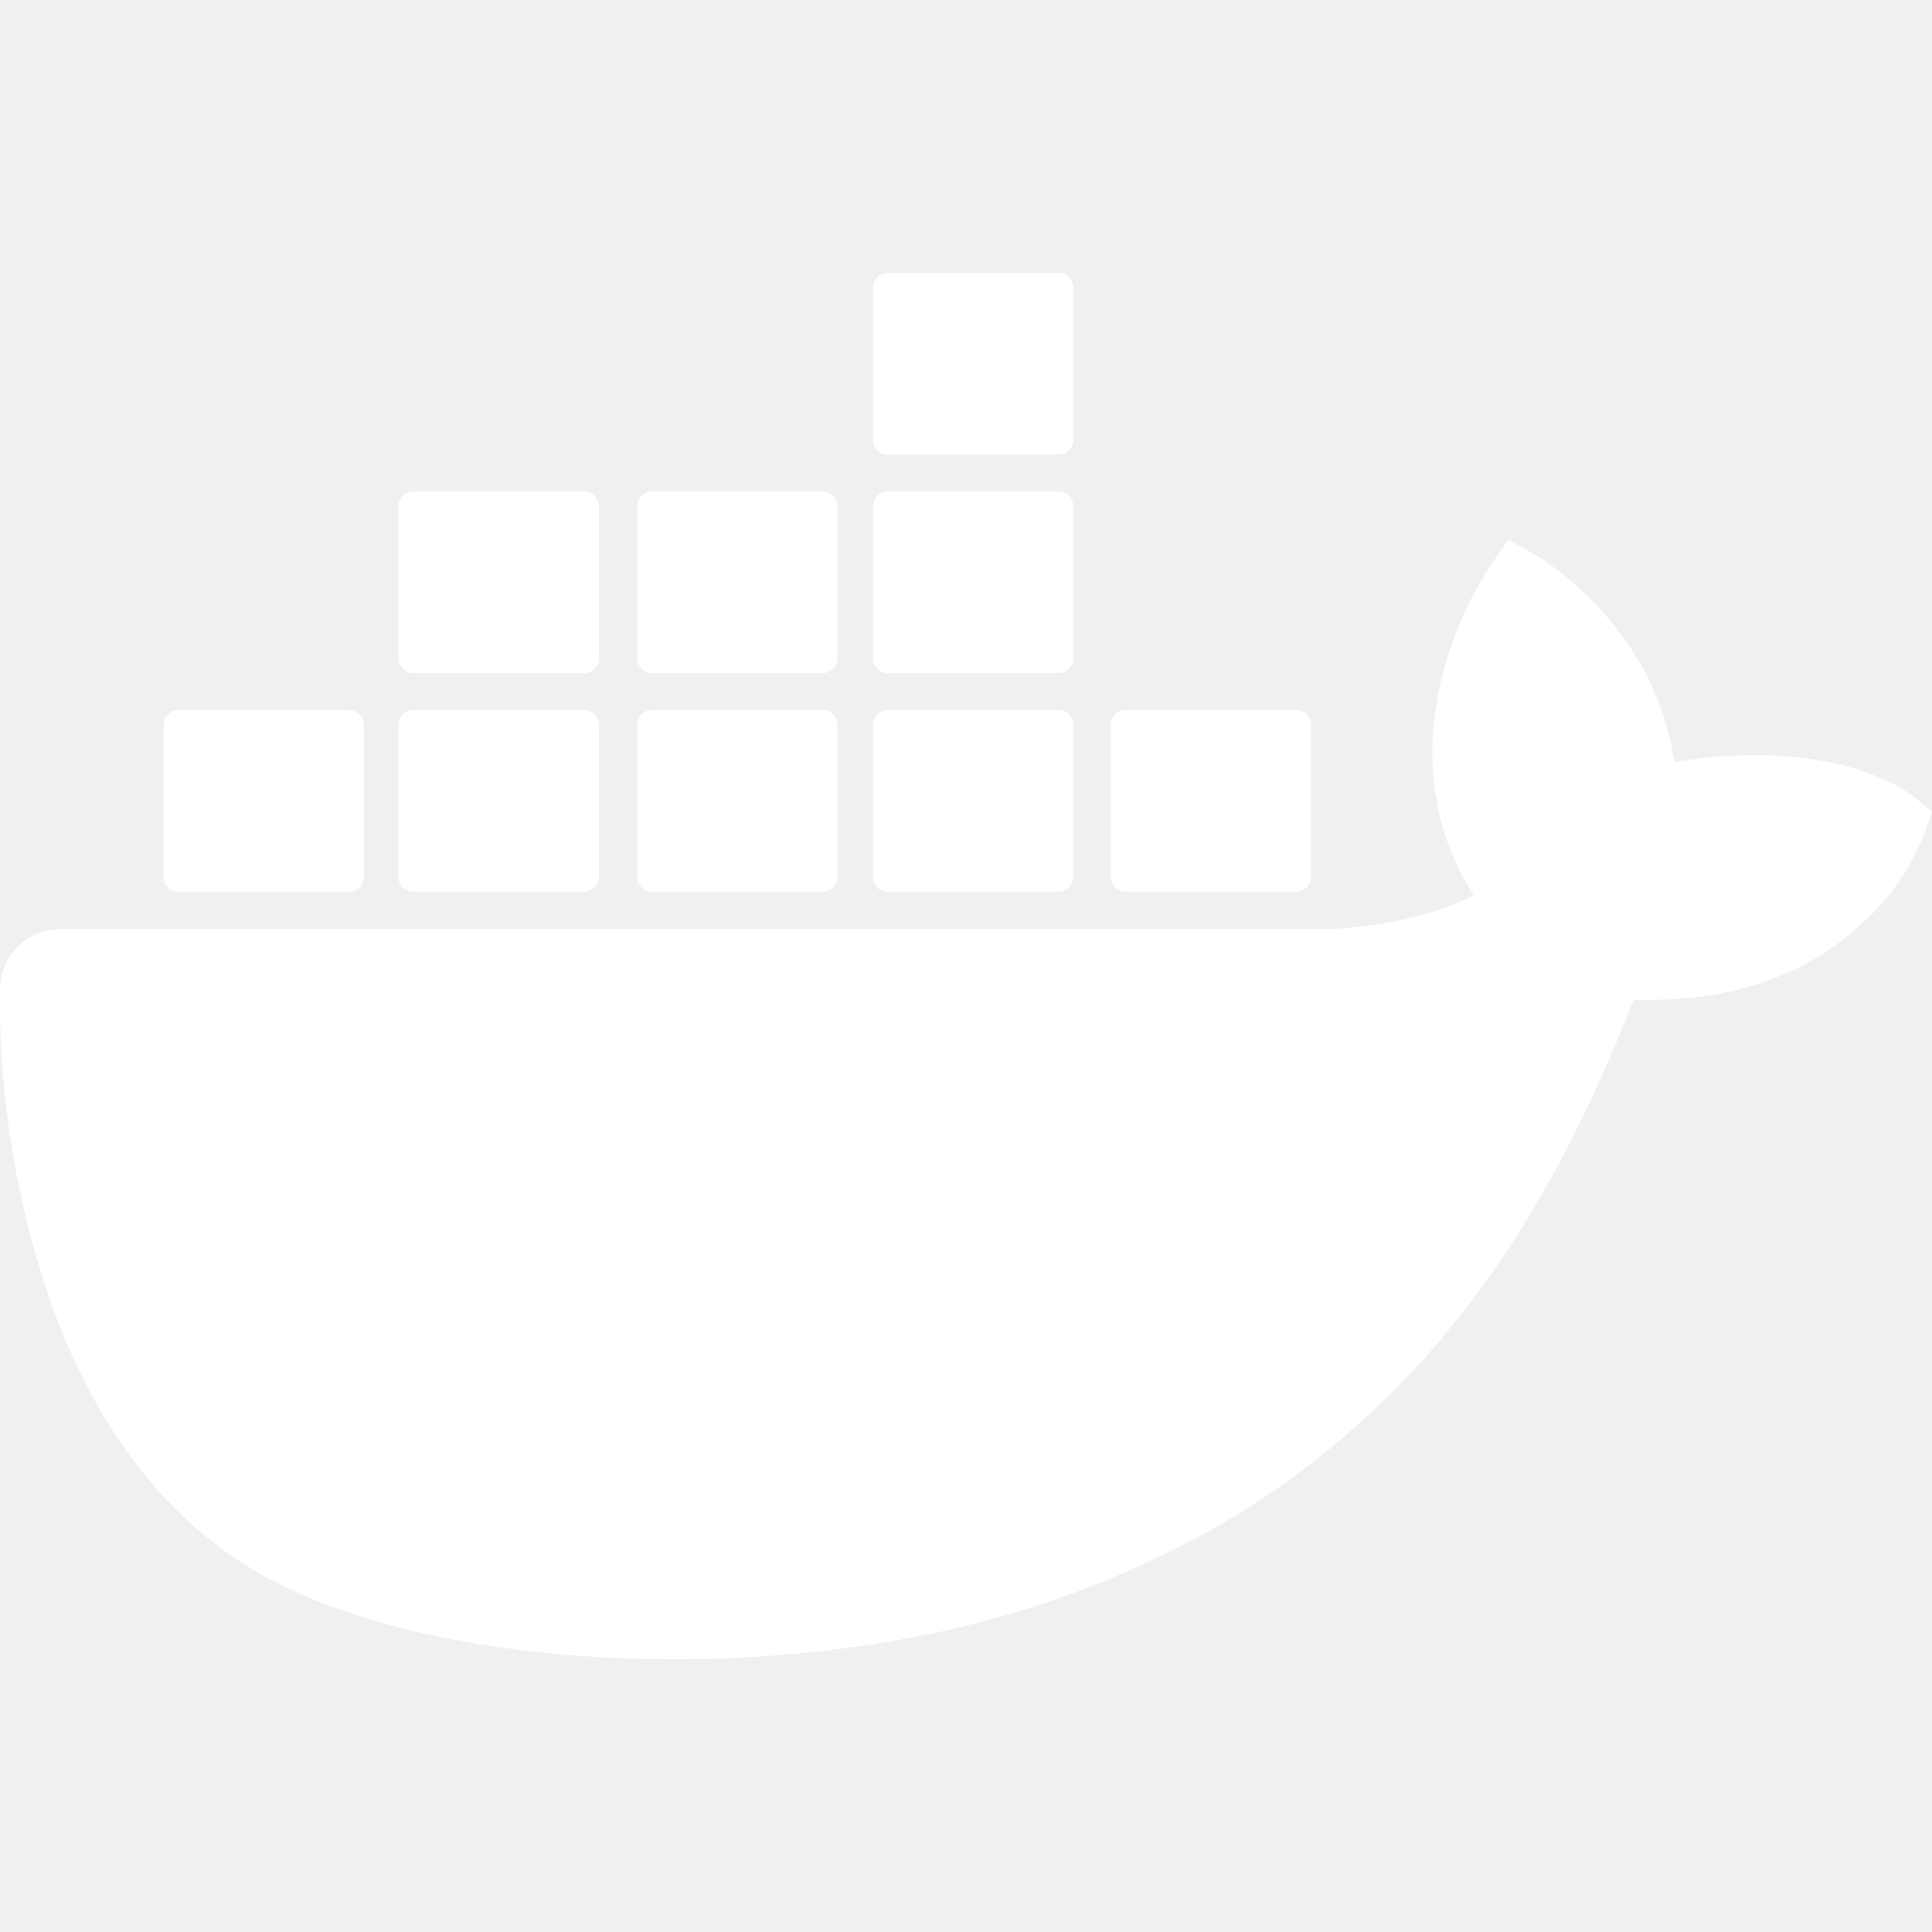
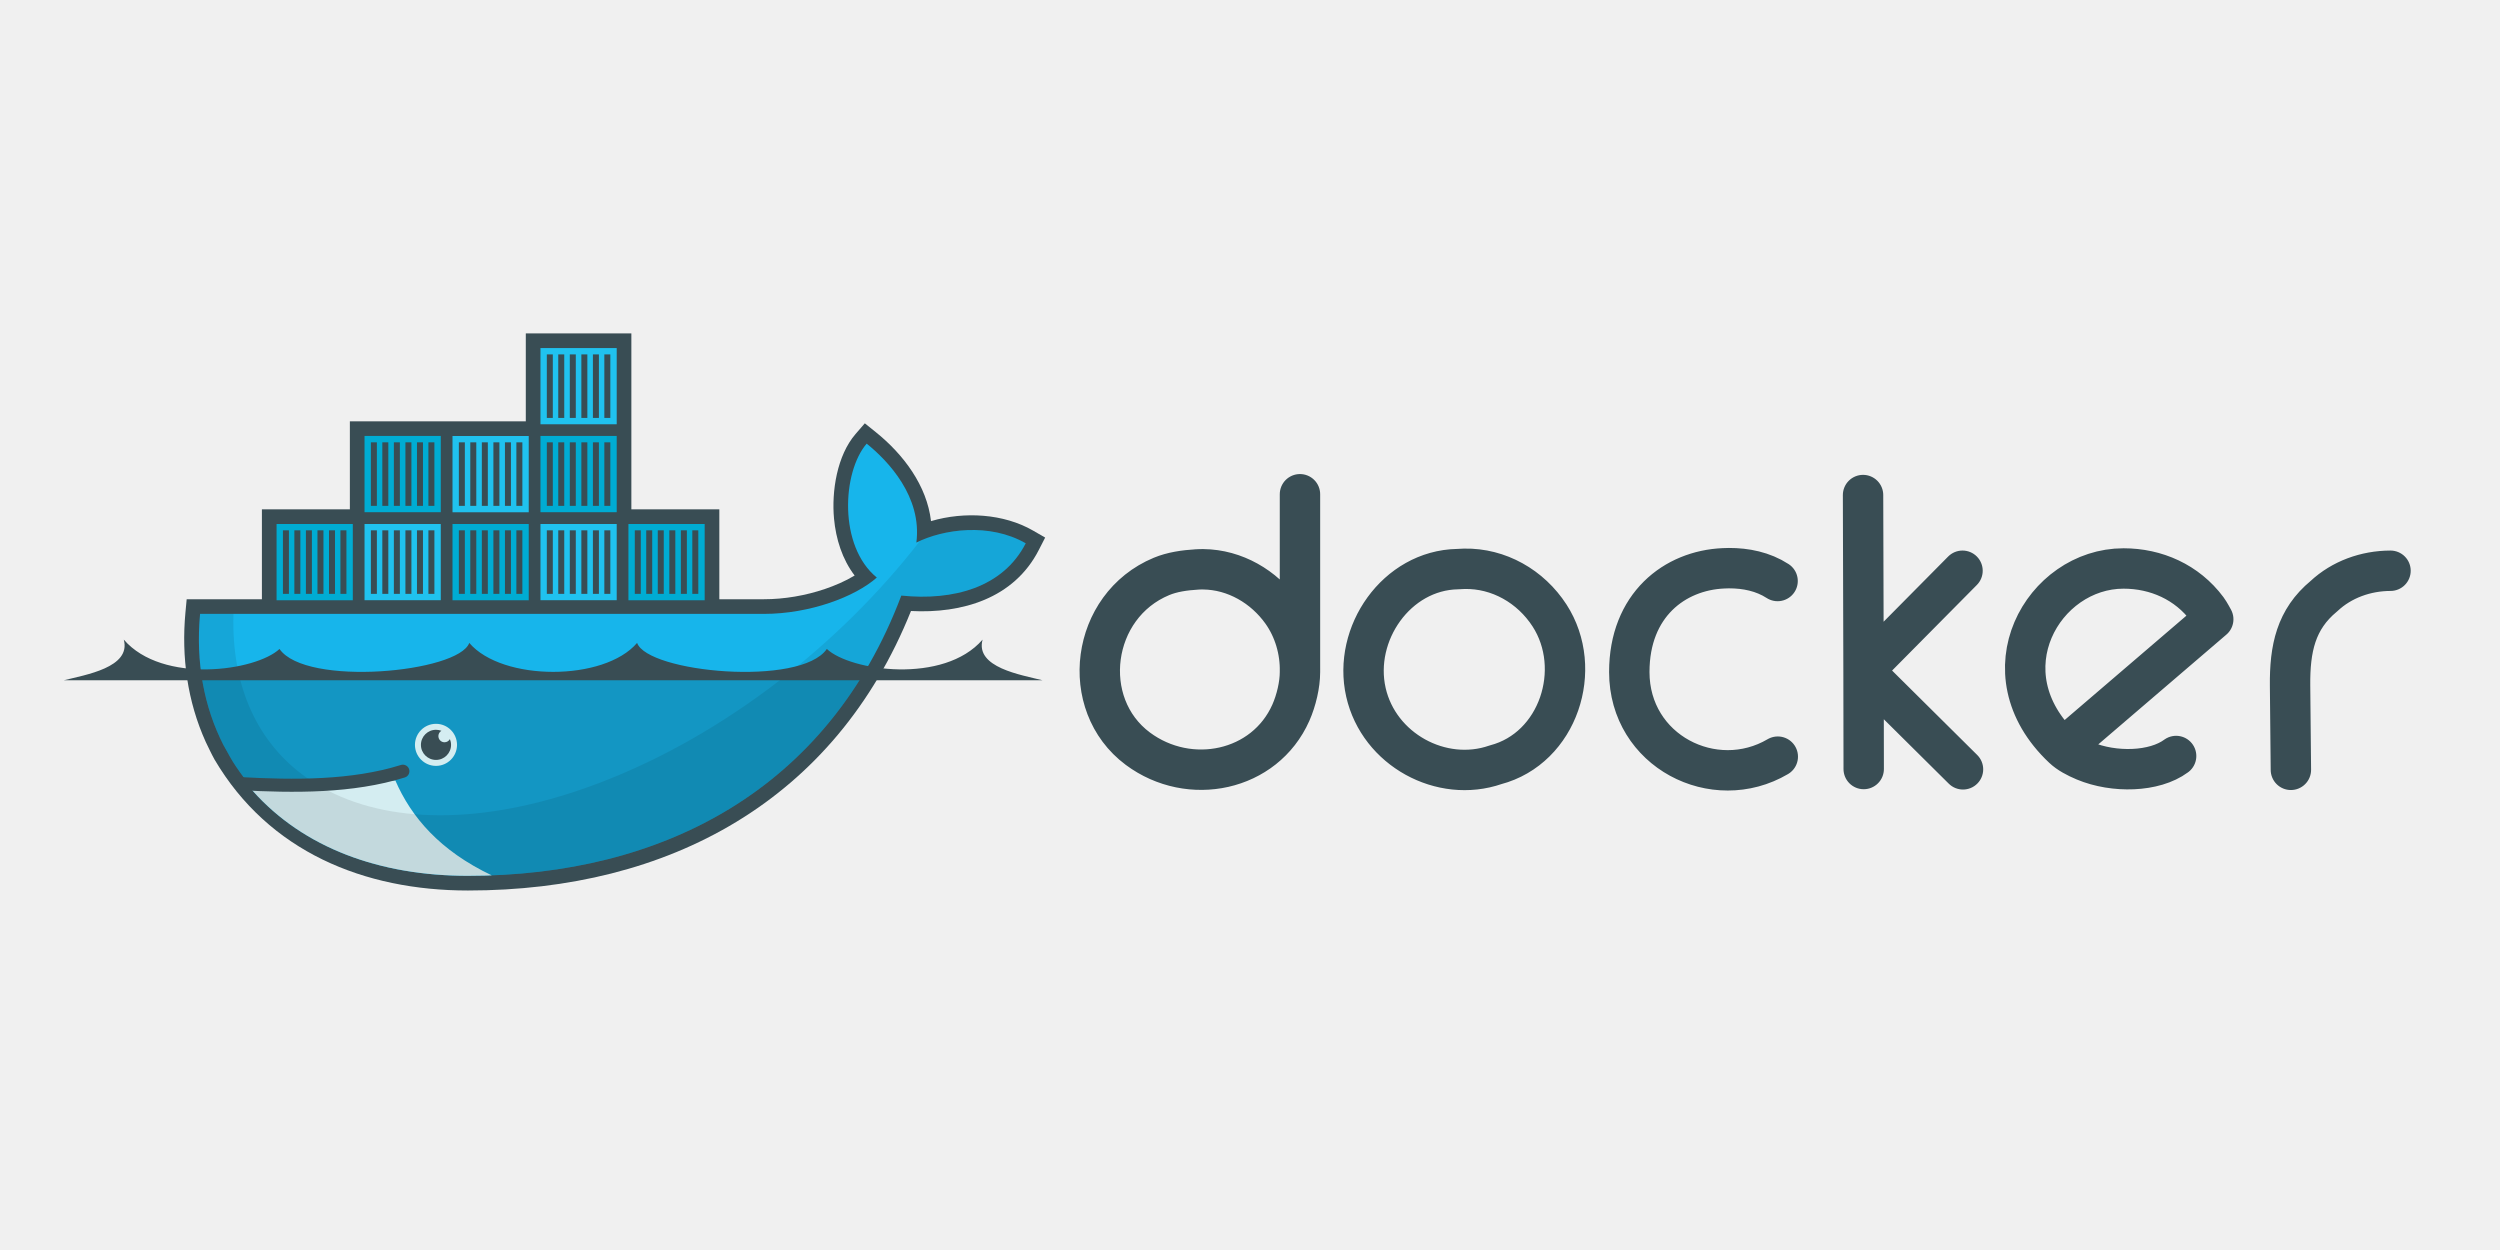
- <svg xmlns="http://www.w3.org/2000/svg" fill="#ffffff" role="img" viewBox="0 0 24 24">
-   <path d="M13.983 11.078h2.119a.186.186 0 00.186-.185V9.006a.186.186 0 00-.186-.186h-2.119a.185.185 0 00-.185.185v1.888c0 .102.083.185.185.185m-2.954-5.43h2.118a.186.186 0 00.186-.186V3.574a.186.186 0 00-.186-.185h-2.118a.185.185 0 00-.185.185v1.888c0 .102.082.185.185.185m0 2.716h2.118a.187.187 0 00.186-.186V6.29a.186.186 0 00-.186-.185h-2.118a.185.185 0 00-.185.185v1.887c0 .102.082.185.185.186m-2.93 0h2.12a.186.186 0 00.184-.186V6.29a.185.185 0 00-.185-.185H8.1a.185.185 0 00-.185.185v1.887c0 .102.083.185.185.186m-2.964 0h2.119a.186.186 0 00.185-.186V6.29a.185.185 0 00-.185-.185H5.136a.186.186 0 00-.186.185v1.887c0 .102.084.185.186.186m5.893 2.715h2.118a.186.186 0 00.186-.185V9.006a.186.186 0 00-.186-.186h-2.118a.185.185 0 00-.185.185v1.888c0 .102.082.185.185.185m-2.93 0h2.12a.185.185 0 00.184-.185V9.006a.185.185 0 00-.184-.186h-2.12a.185.185 0 00-.184.185v1.888c0 .102.083.185.185.185m-2.964 0h2.119a.185.185 0 00.185-.185V9.006a.185.185 0 00-.184-.186h-2.12a.186.186 0 00-.186.186v1.887c0 .102.084.185.186.185m-2.92 0h2.12a.185.185 0 00.184-.185V9.006a.185.185 0 00-.184-.186h-2.12a.185.185 0 00-.184.185v1.888c0 .102.082.185.185.185M23.763 9.89c-.065-.051-.672-.51-1.954-.51-.338.001-.676.03-1.01.087-.248-1.7-1.653-2.53-1.716-2.566l-.344-.199-.226.327c-.284.438-.49.922-.612 1.43-.23.97-.09 1.882.403 2.661-.595.332-1.55.413-1.744.42H.751a.751.751 0 00-.75.748 11.376 11.376 0 00.692 4.062c.545 1.428 1.355 2.48 2.41 3.124 1.18.723 3.1 1.137 5.275 1.137.983.003 1.963-.086 2.93-.266a12.248 12.248 0 003.823-1.389c.98-.567 1.86-1.288 2.61-2.136 1.252-1.418 1.998-2.997 2.553-4.4h.221c1.372 0 2.215-.549 2.68-1.009.309-.293.55-.65.707-1.046l.098-.288Z" />
+ <svg xmlns="http://www.w3.org/2000/svg" xmlns:xlink="http://www.w3.org/1999/xlink" width="120" height="60">
+   <defs>
+     <clipPath id="A">
+       <path d="M76 2v46H54v23H35.58l-.206 2c-1.15 12.53 1.036 24.088 6.063 33.97l1.688 3.03c1 1.817 2.2 3.523 3.438 5.188s1.686 2.583 2.47 3.688C62.32 133.8 82.13 141 105 141c50.648 0 93.633-22.438 112.656-72.844C231.153 69.54 244.1 66.08 250 54.563c-9.4-5.424-21.478-3.685-28.437-.187L240 2l-72 46h-23V2z" />
+     </clipPath>
+   </defs>
+   <g transform="matrix(.184659 0 0 .184659 3.070472 31.69813)">
+     <path d="M467.82 28.24l-.042-25.558-.127-45.657M493.505-23.3L467.778 2.68l25.854 25.642m-172.347-25.3c.124-5.48-1.47-11.08-4.697-15.614-4.65-6.53-12.18-11-20.438-11.086-.55 0-1.096 0-1.65.042-3.265.202-6.427.655-9.225 1.82-18.4 7.656-21.66 33.208-6.136 44.77 13.445 10 33.002 5.924 39.775-9.35 1.43-3.228 2.37-7.297 2.37-10.58v-46.207M445.436-20.63c-3.8-2.462-8.255-3.35-12.652-3.343-.477 0-.967.024-1.396.042-12.713.547-24.5 9.53-24.5 26.954 0 20.6 22.088 31.718 38.6 22.003m74.135-2.243l39.056-33.47s-.95-1.797-1.566-2.623c-5.257-7.056-13.3-10.58-21.75-10.58-20.9 0-36.582 27.037-15.74 46.673 1.443 1.36 3.425 2.425 5.628 3.343 7.647 3.188 18.117 2.927 23.78-1.27m-185-48.663c-.593.01-1.182.074-1.777.085-15.855.3-27.286 16.76-23.823 32.032 3.375 14.883 19.634 23.696 33.682 18.83 16.36-4.3 23.03-24.9 14.048-38.802-4.913-7.6-13.24-12.313-22.13-12.144zm240.726.508c-6.42.017-12.673 2.266-17.307 6.6-7.308 6.03-8.894 13.647-8.8 23.273l.212 21.877" fill="none" stroke-width="10.5" stroke-linejoin="round" stroke="#394d54" stroke-linecap="round" />
+     <path d="M147.488-39.268h22.866v23.375h11.562c5.34 0 10.83-.95 15.887-2.664 2.484-.842 5.273-2.015 7.724-3.5-3.228-4.214-4.876-9.536-5.36-14.78-.66-7.134.78-16.42 5.6-22.004l2.404-2.78 2.864 2.302c7.2 5.794 13.276 13.9 14.345 23.118 8.683-2.554 18.878-1.95 26.53 2.467l3.14 1.812-1.653 3.226C246.933-16.053 233.4-12.14 220.17-12.833c-19.796 49.31-62.897 72.653-115.156 72.653-27 0-51.77-10.093-65.876-34.047-.827-1.488-1.535-3.044-2.286-4.572C32.084 10.657 30.5-.894 31.574-12.436l.322-3.457H51.45v-23.375h22.866v-22.866h45.732V-85h27.44v45.732" fill="#394d54" />
+     <g transform="translate(0 -85)" clip-path="url(#A)">
+       <g id="B">
+         <g id="C" transform="translate(0 -22.866)">
+           <path d="M123.86 3.8h19.818v19.817H123.86z" fill="#00acd3" />
+           <path d="M123.86 26.676h19.818v19.818H123.86z" fill="#20c2ef" />
+           <path id="D" d="M126.292 21.977V5.46m2.972 16.516V5.46m3.002 16.516V5.46m3.003 16.516V5.46m3.003 16.516V5.46m2.97 16.516V5.46" stroke-width="1.56" stroke="#394d54" />
+           <use xlink:href="#D" y="22.866" />
+         </g>
+         <use xlink:href="#C" transform="matrix(1 0 0 -1 22.866 4.572651)" />
+       </g>
+       <use xlink:href="#B" x="-91.464" y="45.732" />
+       <use xlink:href="#B" x="-45.732" y="45.732" />
+       <use xlink:href="#B" y="45.732" />
+       <path d="M221.57 54.38c1.533-11.915-7.384-21.275-12.914-25.718-6.373 7.368-7.363 26.678 2.635 34.807-5.58 4.956-17.337 9.448-29.376 9.448H34C32.83 85.484 34 146 34 146h217l-.987-91.424c-9.4-5.424-21.484-3.694-28.443-.197" fill="#17b5eb" />
+       <path d="M34 89v57h217V89" fill-opacity=".17" />
+       <path d="M111.237 140.9c-13.54-6.425-20.972-15.16-25.107-24.694L45 118l21 28 45.237-5.1" fill="#d4edf1" />
+       <path d="M222.5 53.938v.03c-20.86 26.9-50.783 50.38-82.906 62.72-28.655 11.008-53.638 11.06-70.875 2.22-1.856-1.048-3.676-2.212-5.5-3.312-12.637-8.832-19.754-23.44-19.156-42.687H34V146h217V50h-25z" fill-opacity=".085" />
+     </g>
+     <path d="M45.625 32.03c14.165.775 29.282.914 42.47-3.22" fill="none" stroke-width="3.4" stroke="#394d54" stroke-linecap="round" />
+     <path d="M102.17 21.96a5.47 5.47 0 0 1-5.467 5.467 5.47 5.47 0 0 1-5.468-5.467 5.47 5.47 0 0 1 5.468-5.468 5.47 5.47 0 0 1 5.467 5.468z" fill="#d4edf1" />
+     <path d="M98.12 18.308a1.6 1.6 0 0 0 .798 2.981c.605 0 1.13-.336 1.402-.832.192.462.298.97.298 1.502 0 2.162-1.753 3.915-3.916 3.915s-3.916-1.753-3.916-3.915a3.92 3.92 0 0 1 3.916-3.917 3.91 3.91 0 0 1 1.418.265zM0 5.162h254.327c-5.538-1.405-17.52-3.302-15.545-10.56-10.07 11.652-34.353 8.174-40.48 2.43-6.825 9.898-46.555 6.136-49.326-1.575-8.556 10.04-35.067 10.04-43.623 0-2.772 7.7-42.5 11.473-49.327 1.575-6.128 5.746-30.4 9.223-40.48-2.43C17.522 1.86 5.54 3.758 0 5.162" fill="#394d54" />
+   </g>
</svg>
